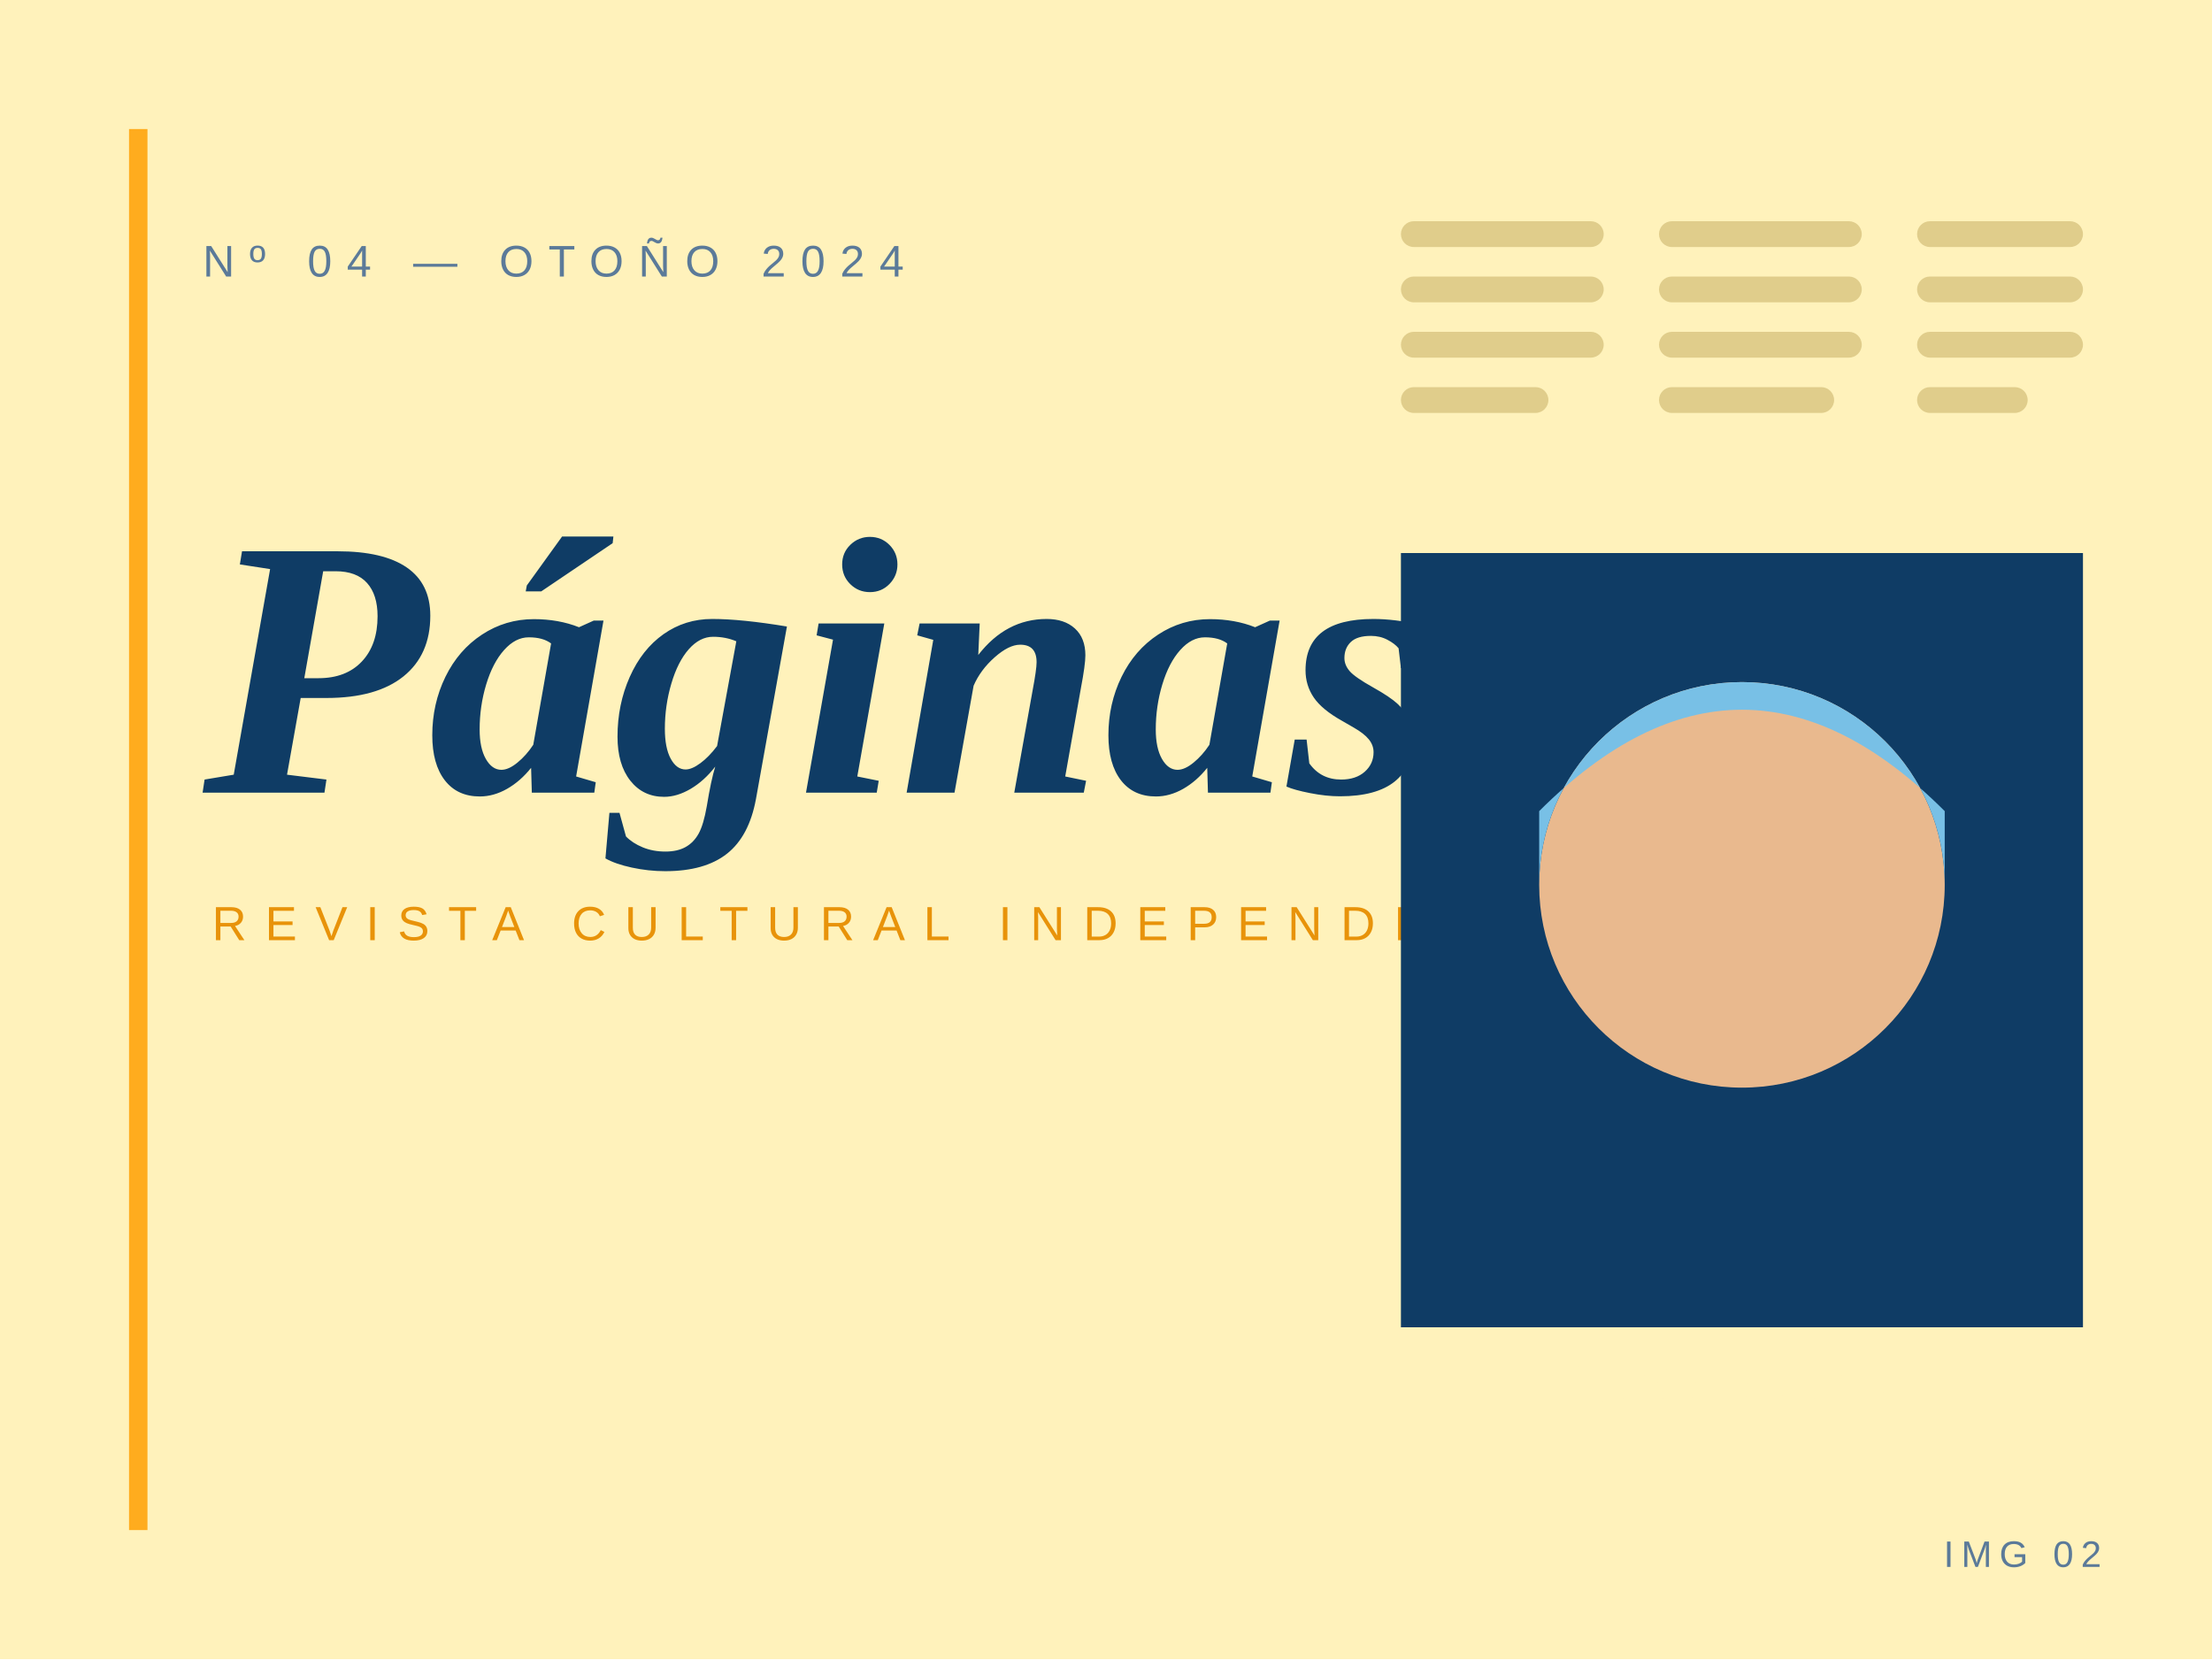
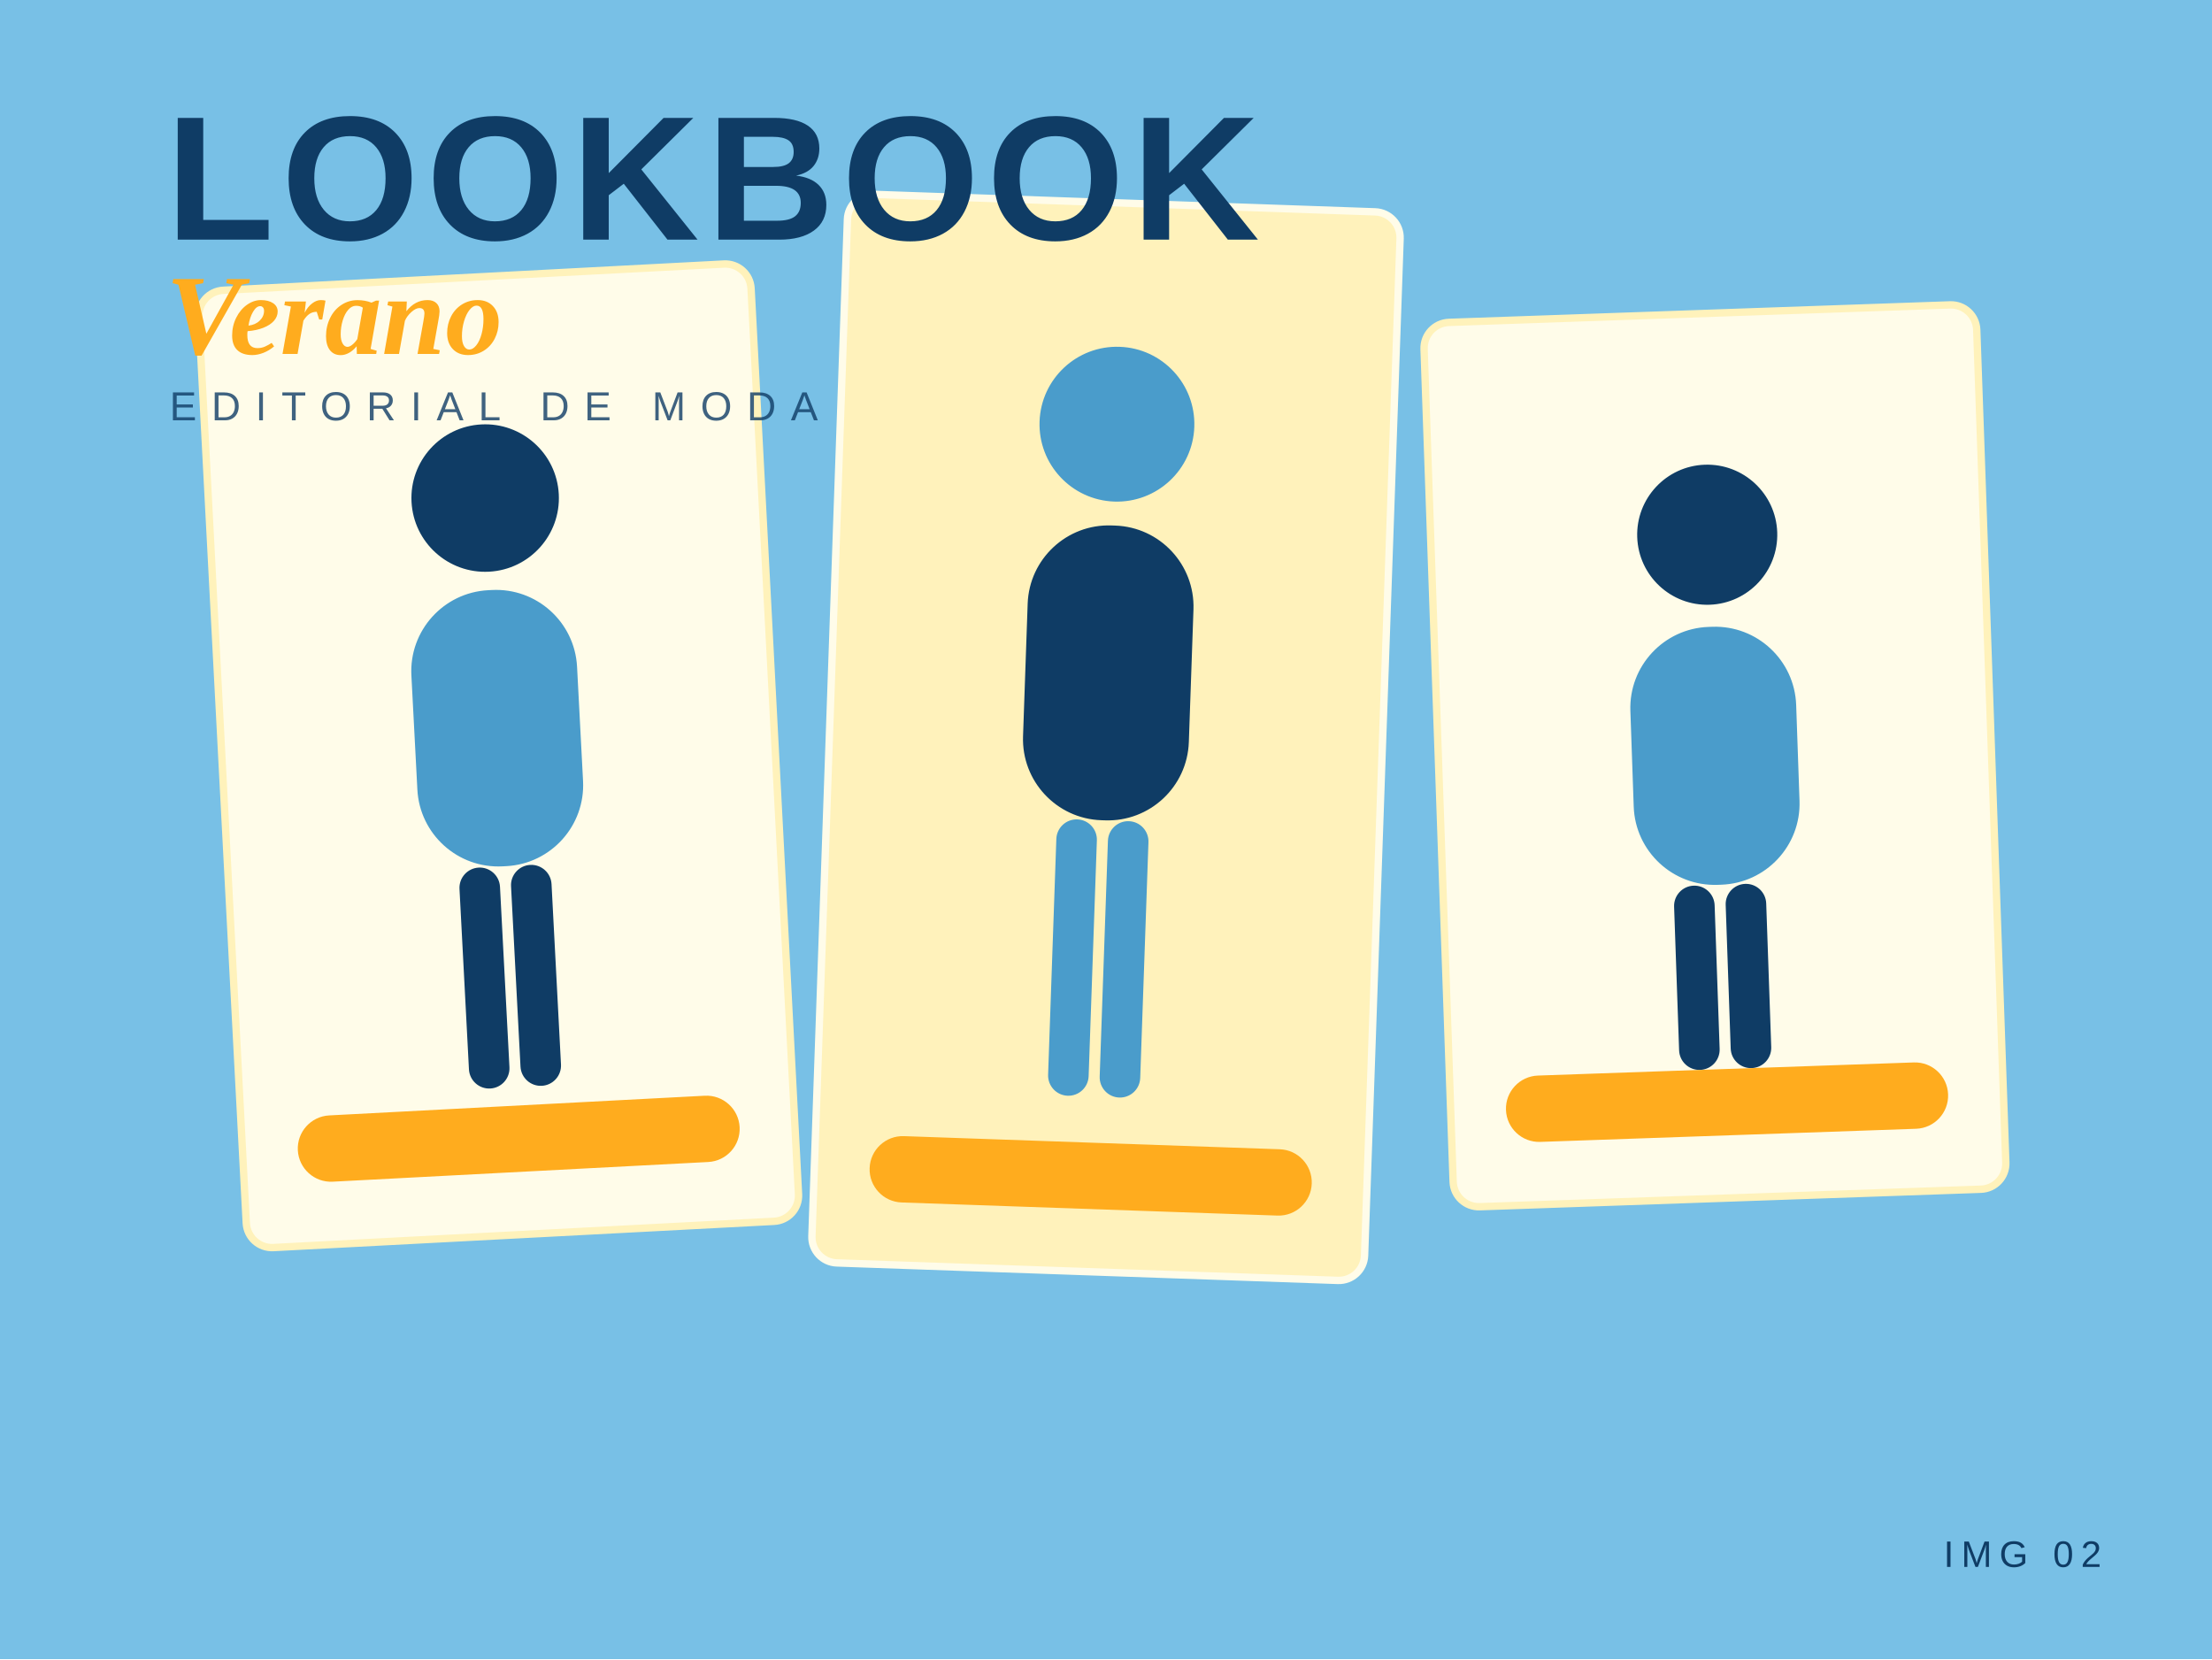
- <svg xmlns="http://www.w3.org/2000/svg" viewBox="0 0 1200 900" role="img" aria-label="Imagen de ejemplo: revista Páginas">
-   <rect width="1200" height="900" fill="#fff2bb" />
-   <rect x="70" y="70" width="10" height="760" fill="#ffac1e" />
-   <text x="110" y="150" font-family="Arial, sans-serif" font-size="24" letter-spacing="8" fill="#5b7a99">Nº 04 — OTOÑO 2024</text>
-   <text x="110" y="430" font-family="Georgia, 'Times New Roman', serif" font-style="italic" font-weight="600" font-size="200" fill="#0f3c65">Páginas</text>
-   <text x="115" y="510" font-family="Arial, sans-serif" font-size="26" letter-spacing="10" fill="#e8930a">REVISTA CULTURAL INDEPENDIENTE</text>
-   <g fill="#e0cd8b">
-     <rect x="760" y="120" width="110" height="14" rx="7" />
-     <rect x="760" y="150" width="110" height="14" rx="7" />
-     <rect x="760" y="180" width="110" height="14" rx="7" />
-     <rect x="760" y="210" width="80" height="14" rx="7" />
-     <rect x="900" y="120" width="110" height="14" rx="7" />
-     <rect x="900" y="150" width="110" height="14" rx="7" />
-     <rect x="900" y="180" width="110" height="14" rx="7" />
-     <rect x="900" y="210" width="95" height="14" rx="7" />
-     <rect x="1040" y="120" width="90" height="14" rx="7" />
-     <rect x="1040" y="150" width="90" height="14" rx="7" />
-     <rect x="1040" y="180" width="90" height="14" rx="7" />
-     <rect x="1040" y="210" width="60" height="14" rx="7" />
+ <svg xmlns="http://www.w3.org/2000/svg" viewBox="0 0 1200 900" role="img" aria-label="Imagen de ejemplo: lookbook de moda de verano">
+   <rect width="1200" height="900" fill="#78c0e6" />
+   <g transform="rotate(-3 270 400)">
+     <rect x="120" y="150" width="300" height="520" rx="14" fill="#fffce9" stroke="#fff2bb" stroke-width="4" />
+     <circle cx="270" cy="270" r="40" fill="#0f3c65" />
+     <rect x="225" y="320" width="90" height="150" rx="44" fill="#4a9ccb" />
+     <rect x="245" y="470" width="22" height="120" rx="11" fill="#0f3c65" />
+     <rect x="273" y="470" width="22" height="120" rx="11" fill="#0f3c65" />
+     <rect x="150" y="600" width="240" height="36" rx="18" fill="#ffac1e" />
  </g>
-   <rect x="760" y="300" width="370" height="420" fill="#0f3c65" />
-   <circle cx="945" cy="480" r="110" fill="#e9b98e" />
-   <path d="M835 480 A110 110 0 0 1 1055 480 L1055 440 Q945 330 835 440 Z" fill="#78c0e6" />
-   <text x="760" y="760" font-family="Georgia, 'Times New Roman', serif" font-style="italic" font-size="40" fill="#fff2bb">— la calle habla</text>
-   <text x="1140" y="850" font-family="Arial, sans-serif" font-size="20" letter-spacing="4" fill="#5b7a99" text-anchor="end">IMG 02</text>
+   <g transform="rotate(2 600 400)">
+     <rect x="450" y="110" width="300" height="580" rx="14" fill="#fff2bb" stroke="#fffce9" stroke-width="4" />
+     <circle cx="600" cy="230" r="42" fill="#4a9ccb" />
+     <rect x="555" y="285" width="90" height="160" rx="44" fill="#0f3c65" />
+     <rect x="575" y="445" width="22" height="150" rx="11" fill="#4a9ccb" />
+     <rect x="603" y="445" width="22" height="150" rx="11" fill="#4a9ccb" />
+     <rect x="480" y="620" width="240" height="36" rx="18" fill="#ffac1e" />
+   </g>
+   <g transform="rotate(-2 930 400)">
+     <rect x="780" y="170" width="300" height="480" rx="14" fill="#fffce9" stroke="#fff2bb" stroke-width="4" />
+     <circle cx="930" cy="290" r="38" fill="#0f3c65" />
+     <rect x="885" y="340" width="90" height="140" rx="44" fill="#4a9ccb" />
+     <rect x="905" y="480" width="22" height="100" rx="11" fill="#0f3c65" />
+     <rect x="933" y="480" width="22" height="100" rx="11" fill="#0f3c65" />
+     <rect x="810" y="580" width="240" height="36" rx="18" fill="#ffac1e" />
+   </g>
+   <text x="90" y="130" font-family="Arial, sans-serif" font-weight="bold" font-size="96" letter-spacing="4" fill="#0f3c65">LOOKBOOK</text>
+   <text x="90" y="192" font-family="Georgia, 'Times New Roman', serif" font-style="italic" font-weight="600" font-size="62" fill="#ffac1e">Verano</text>
+   <text x="92" y="228" font-family="Arial, sans-serif" font-size="22" letter-spacing="8" fill="#0f3c65" opacity="0.8">EDITORIAL DE MODA</text>
+   <text x="1140" y="850" font-family="Arial, sans-serif" font-size="20" letter-spacing="4" fill="#0f3c65" text-anchor="end">IMG 02</text>
</svg>
